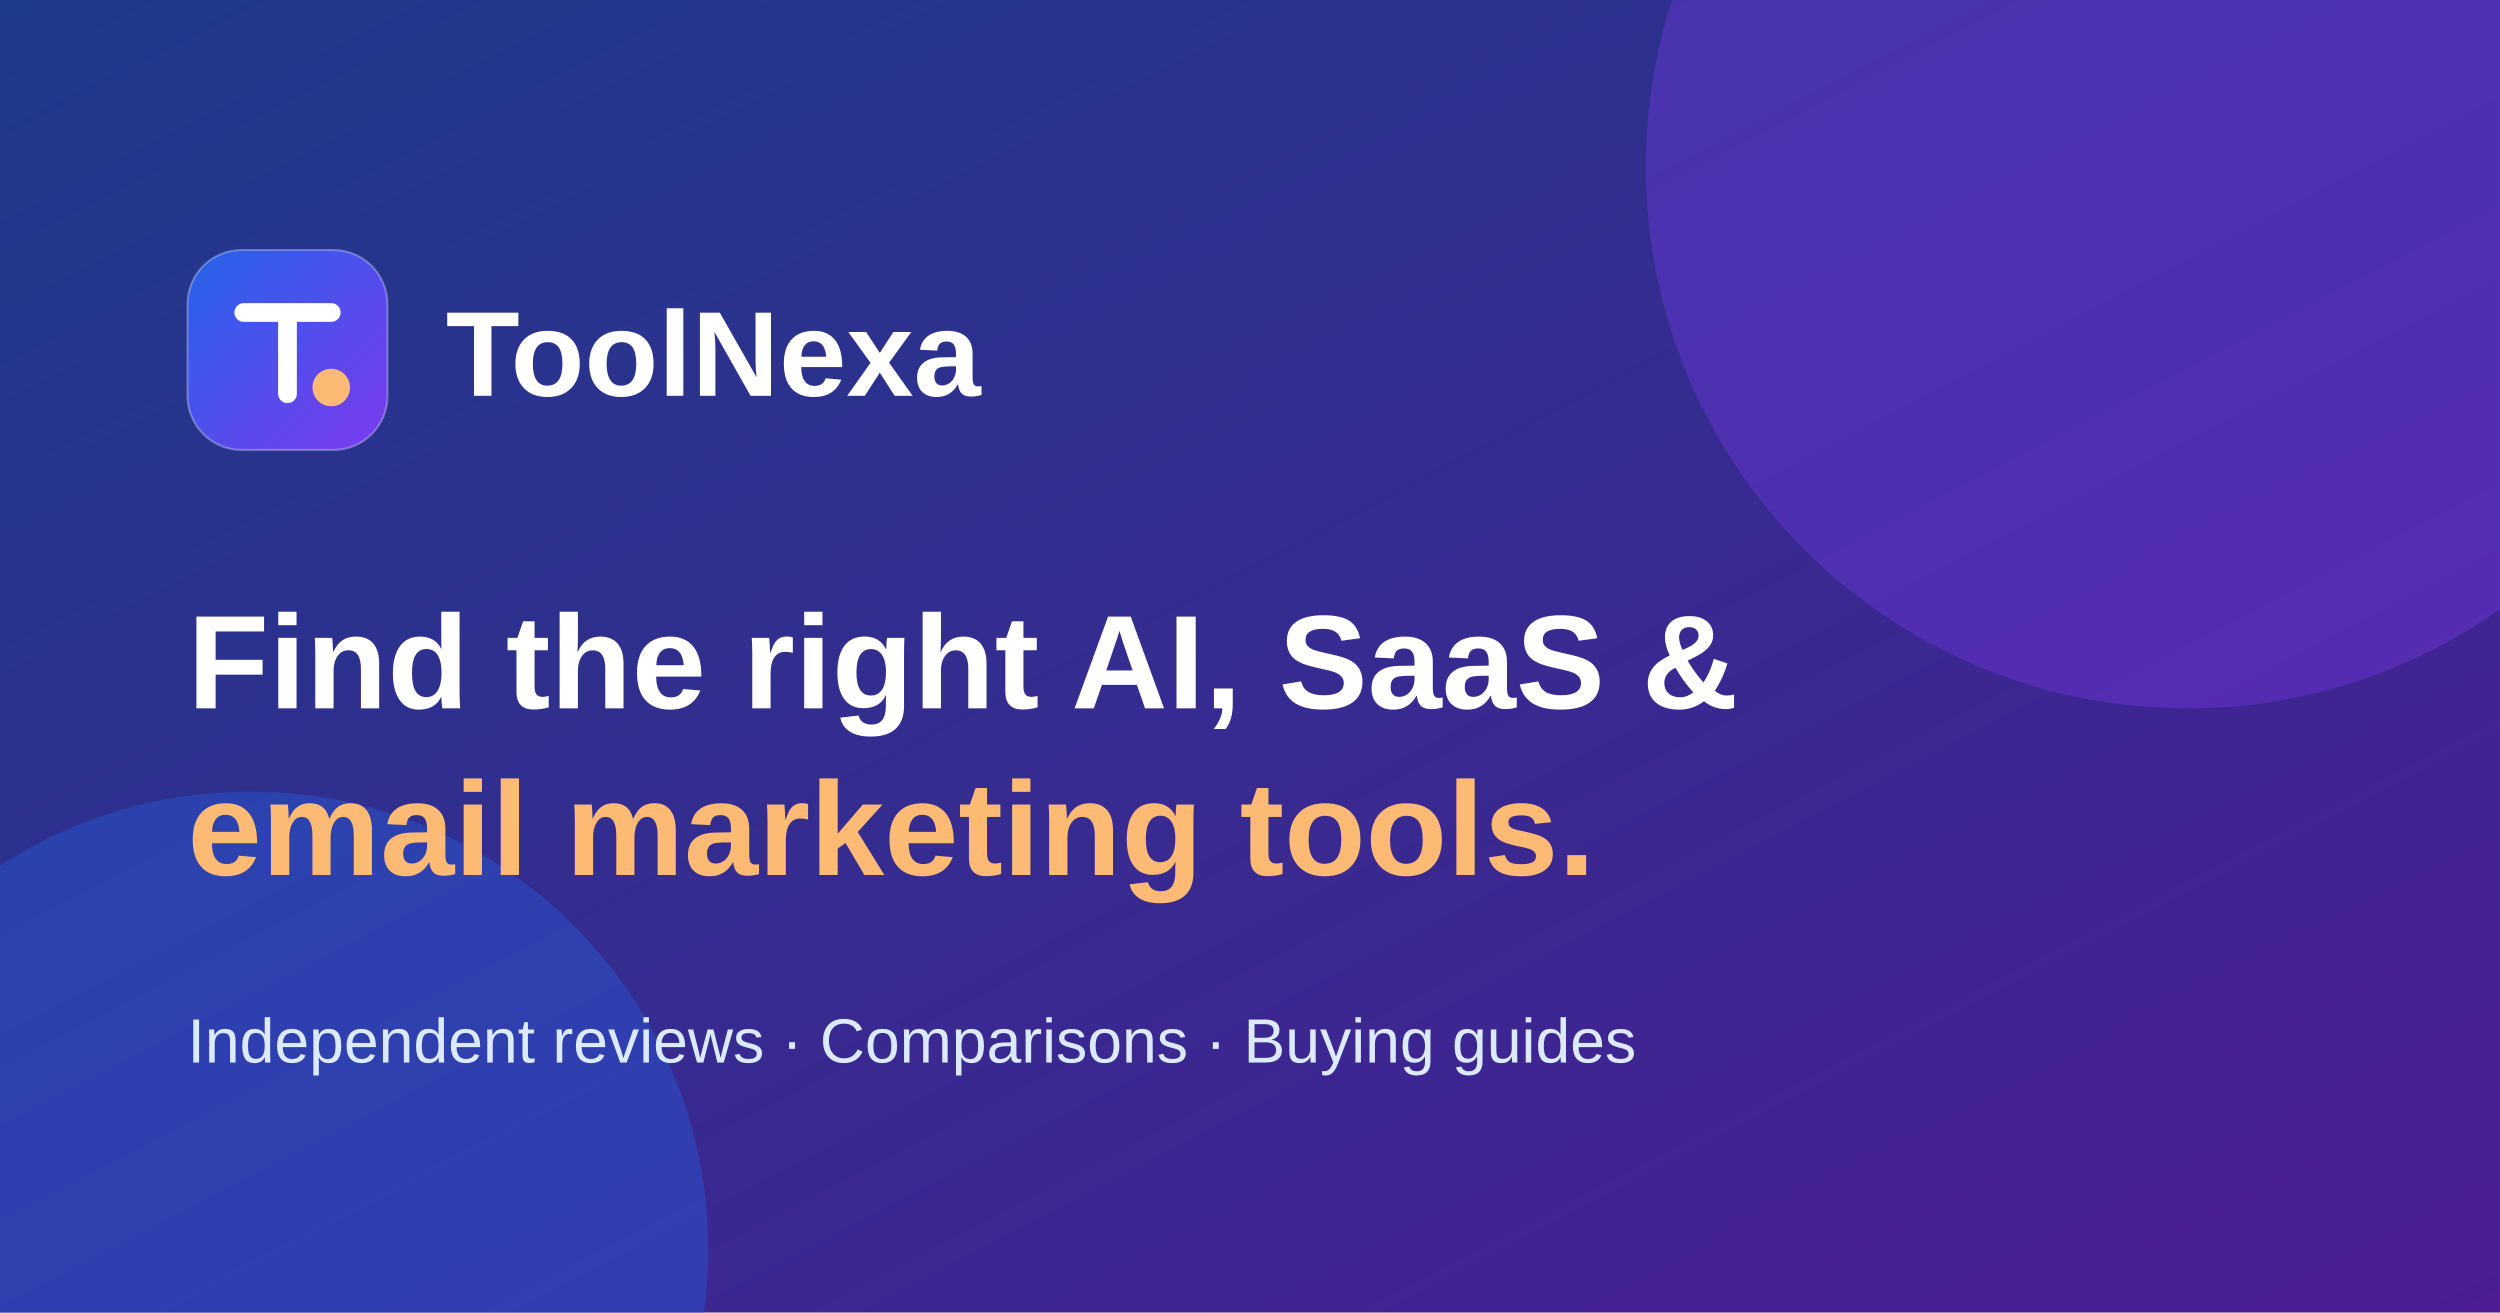
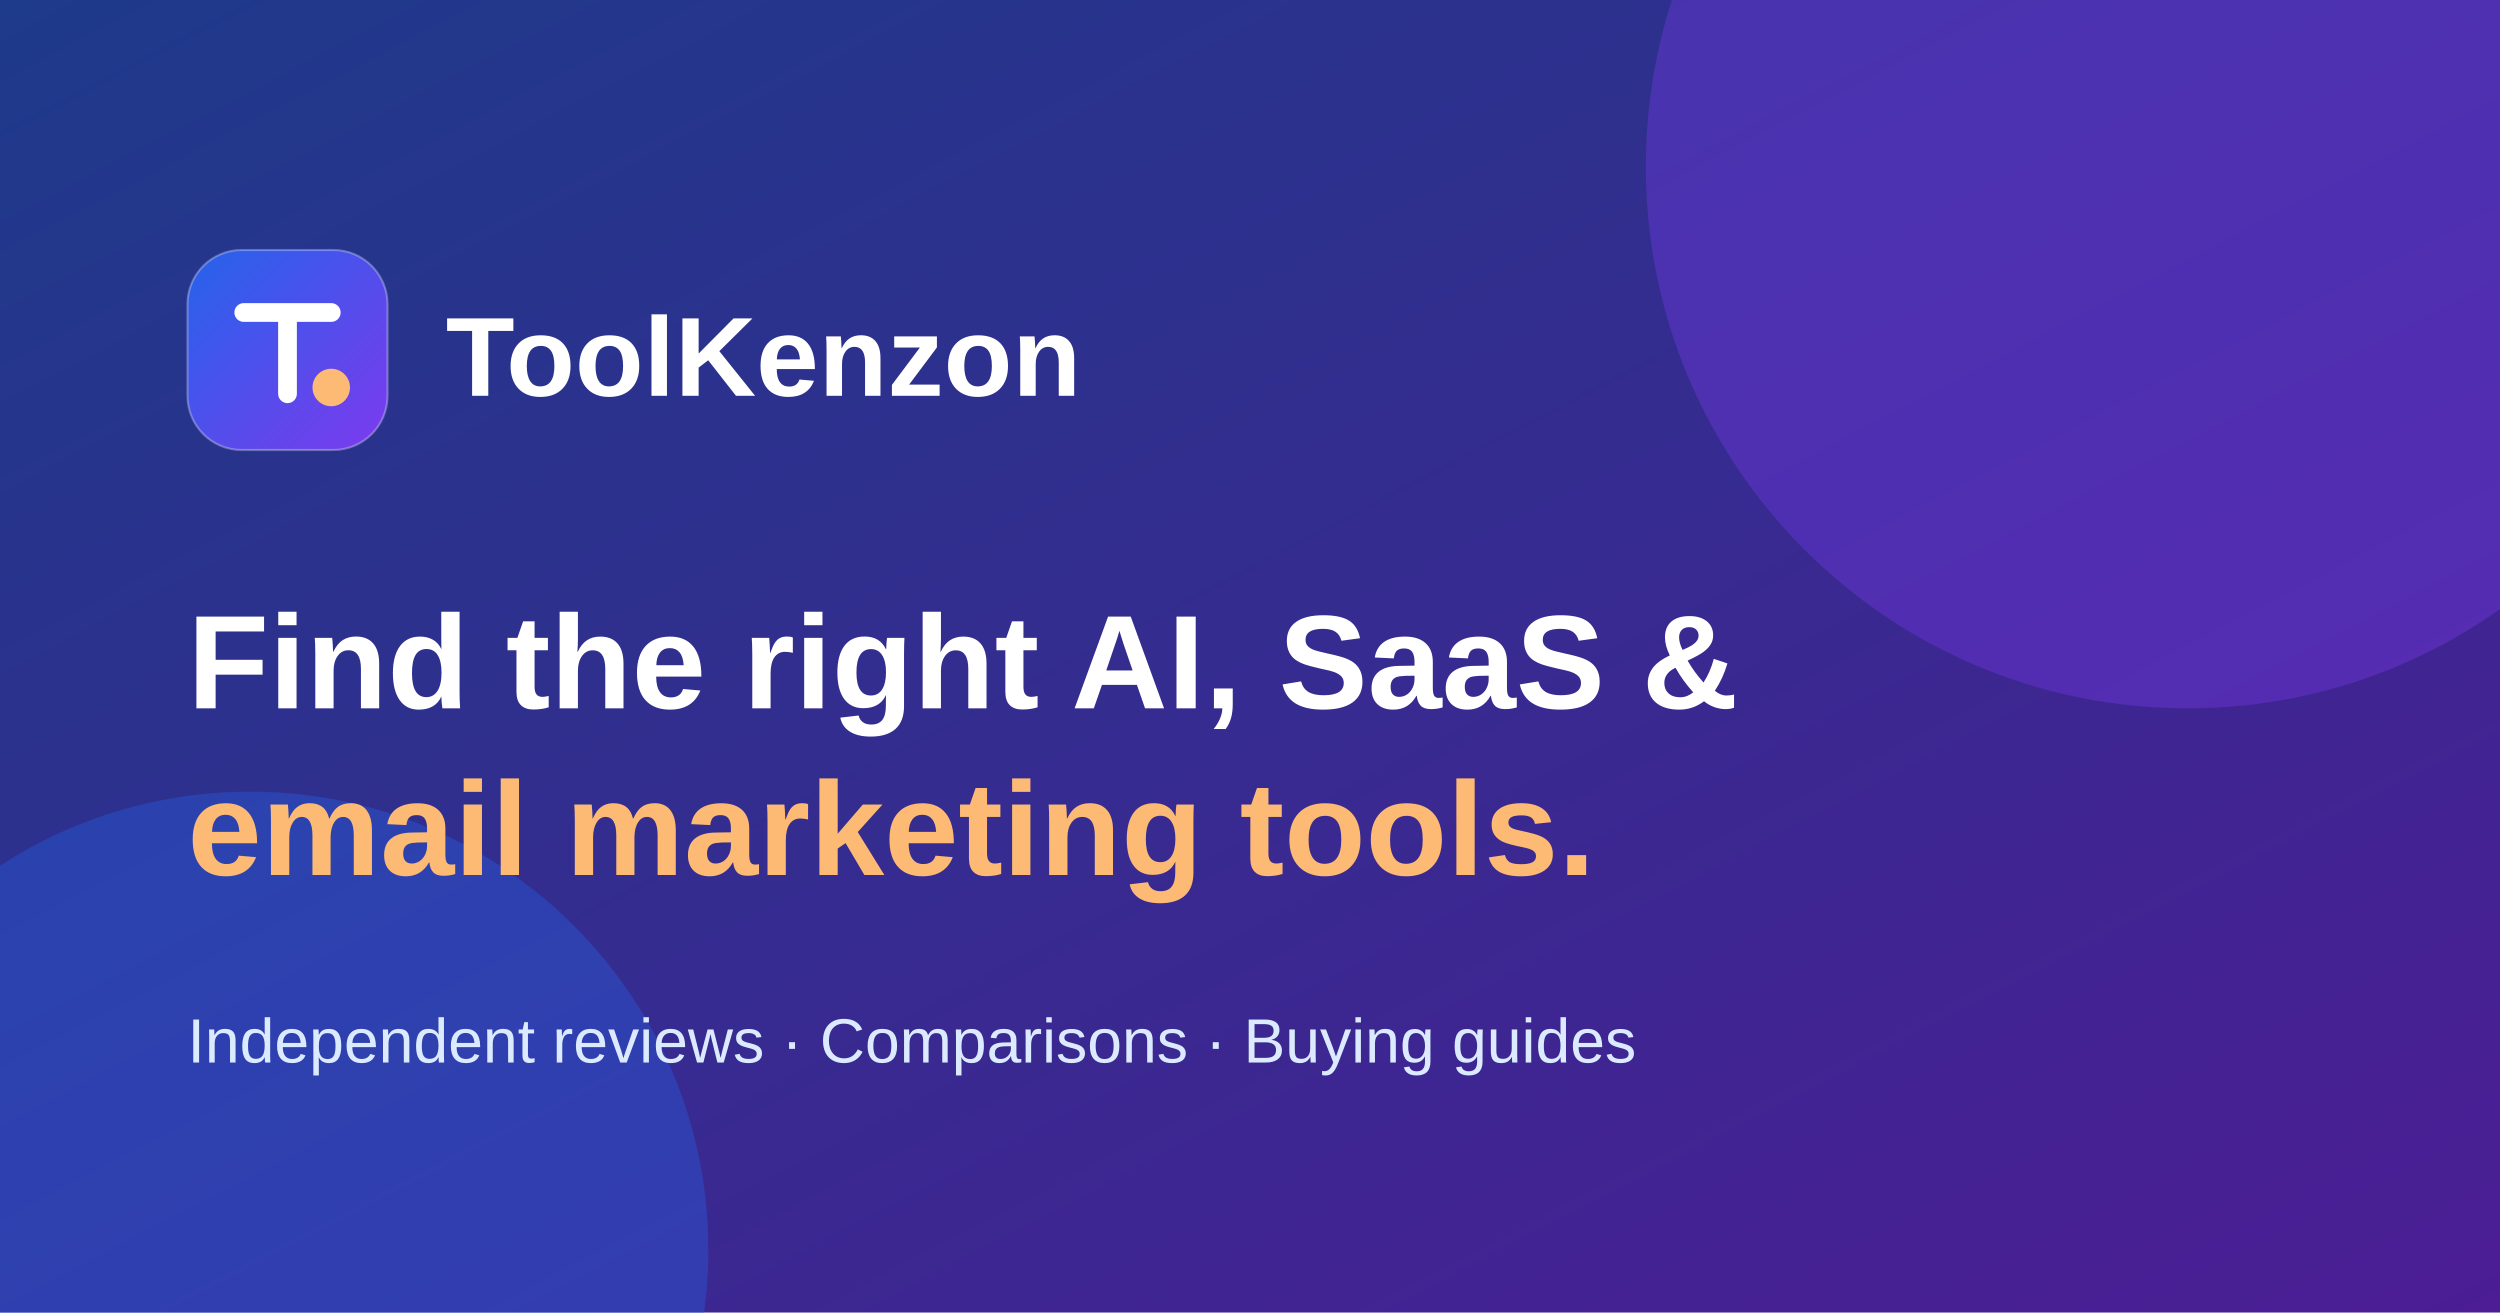
<svg xmlns="http://www.w3.org/2000/svg" viewBox="0 0 1200 630" width="1200" height="630">
  <defs>
    <linearGradient id="bg" x1="0" y1="0" x2="1" y2="1">
      <stop offset="0" stop-color="#1E3A8A" />
      <stop offset="1" stop-color="#4C1D95" />
    </linearGradient>
    <linearGradient id="g" x1="0" y1="0" x2="1" y2="1">
      <stop offset="0" stop-color="#2563EB" />
      <stop offset="1" stop-color="#7C3AED" />
    </linearGradient>
  </defs>
  <rect width="1200" height="630" fill="url(#bg)" />
  <circle cx="1050" cy="80" r="260" fill="#7C3AED" opacity=".35" />
  <circle cx="120" cy="600" r="220" fill="#2563EB" opacity=".35" />
  <g transform="translate(90 120)">
    <rect width="96" height="96" rx="26" fill="url(#g)" stroke="#fff" stroke-opacity=".3" />
    <path d="M27 30h42M48 30v39" stroke="#fff" stroke-width="9" stroke-linecap="round" />
    <circle cx="69" cy="66" r="9" fill="#FDBA74" />
-     <text x="124" y="70" font-family="Plus Jakarta Sans,Arial,sans-serif" font-size="58" font-weight="800" fill="#fff">ToolNexa</text>
+     <text x="124" y="70" font-family="Plus Jakarta Sans,Arial,sans-serif" font-size="54" font-weight="800" fill="#fff">ToolKenzon</text>
  </g>
  <text x="90" y="340" font-family="Plus Jakarta Sans,Arial,sans-serif" font-size="64" font-weight="800" fill="#fff">Find the right AI, SaaS &amp;</text>
  <text x="90" y="420" font-family="Plus Jakarta Sans,Arial,sans-serif" font-size="64" font-weight="800" fill="#FDBA74">email marketing tools.</text>
  <text x="90" y="510" font-family="Plus Jakarta Sans,Arial,sans-serif" font-size="30" fill="#DBEAFE">Independent reviews · Comparisons · Buying guides</text>
</svg>
